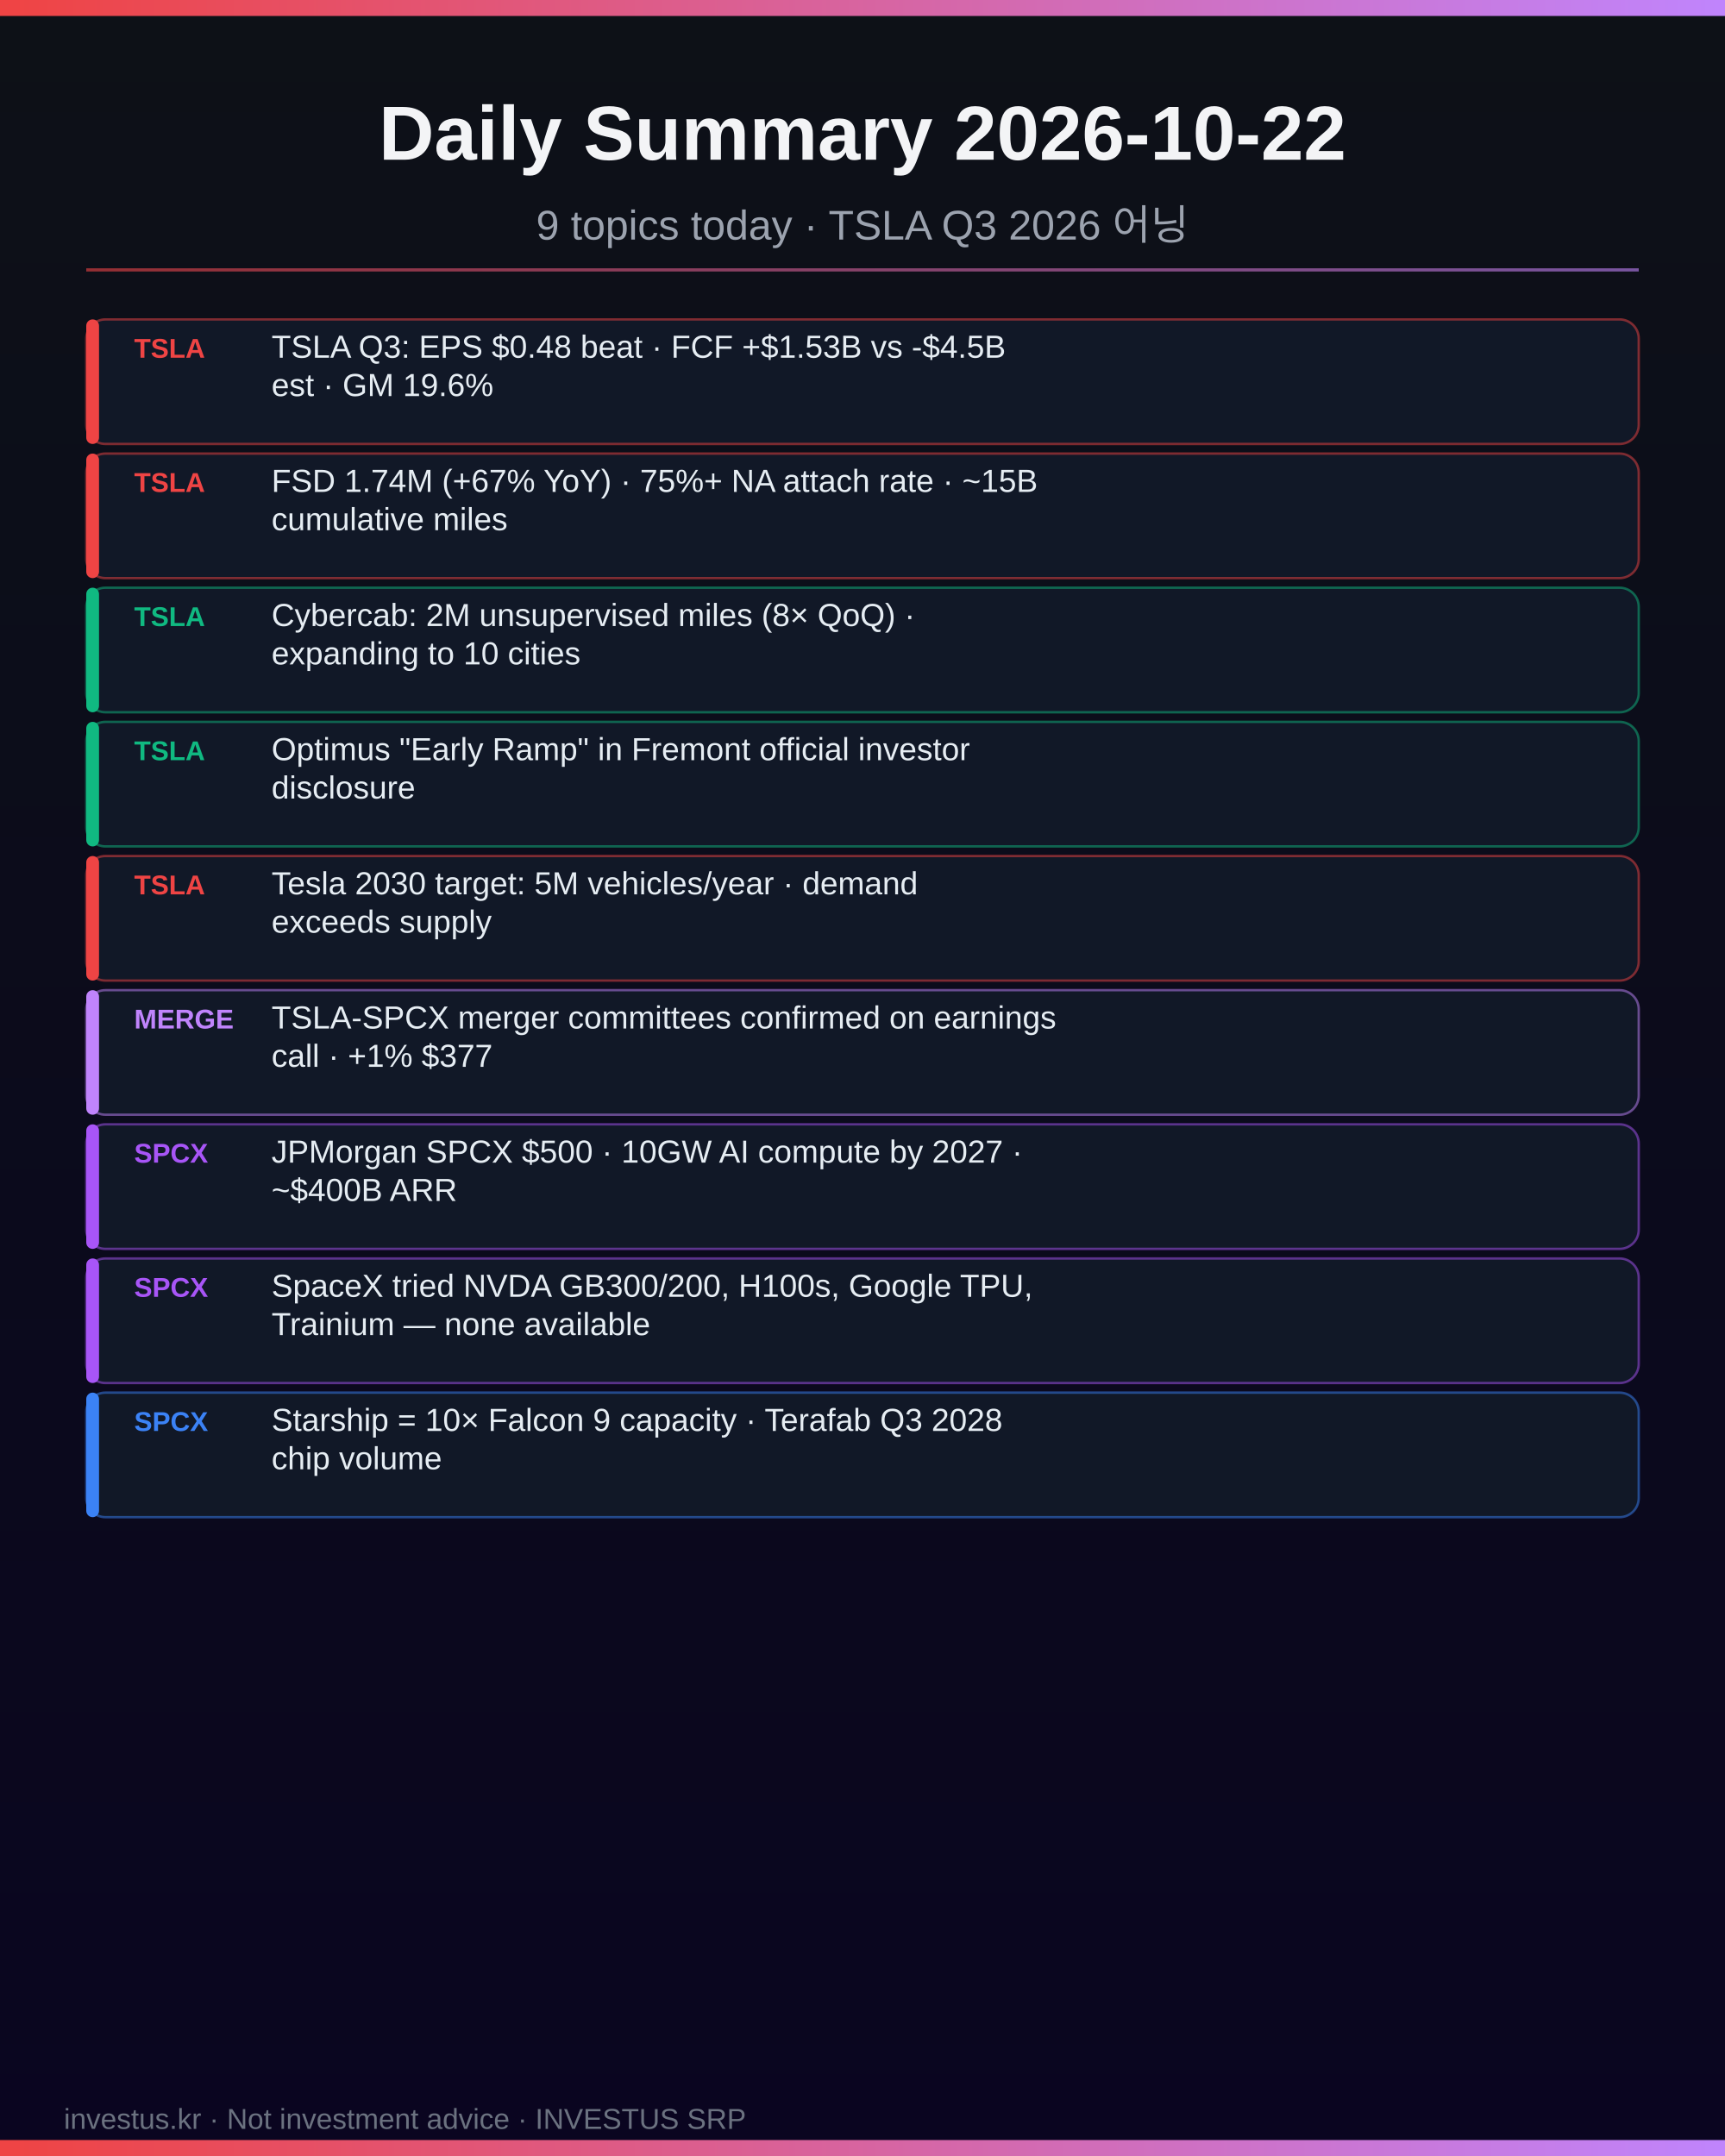
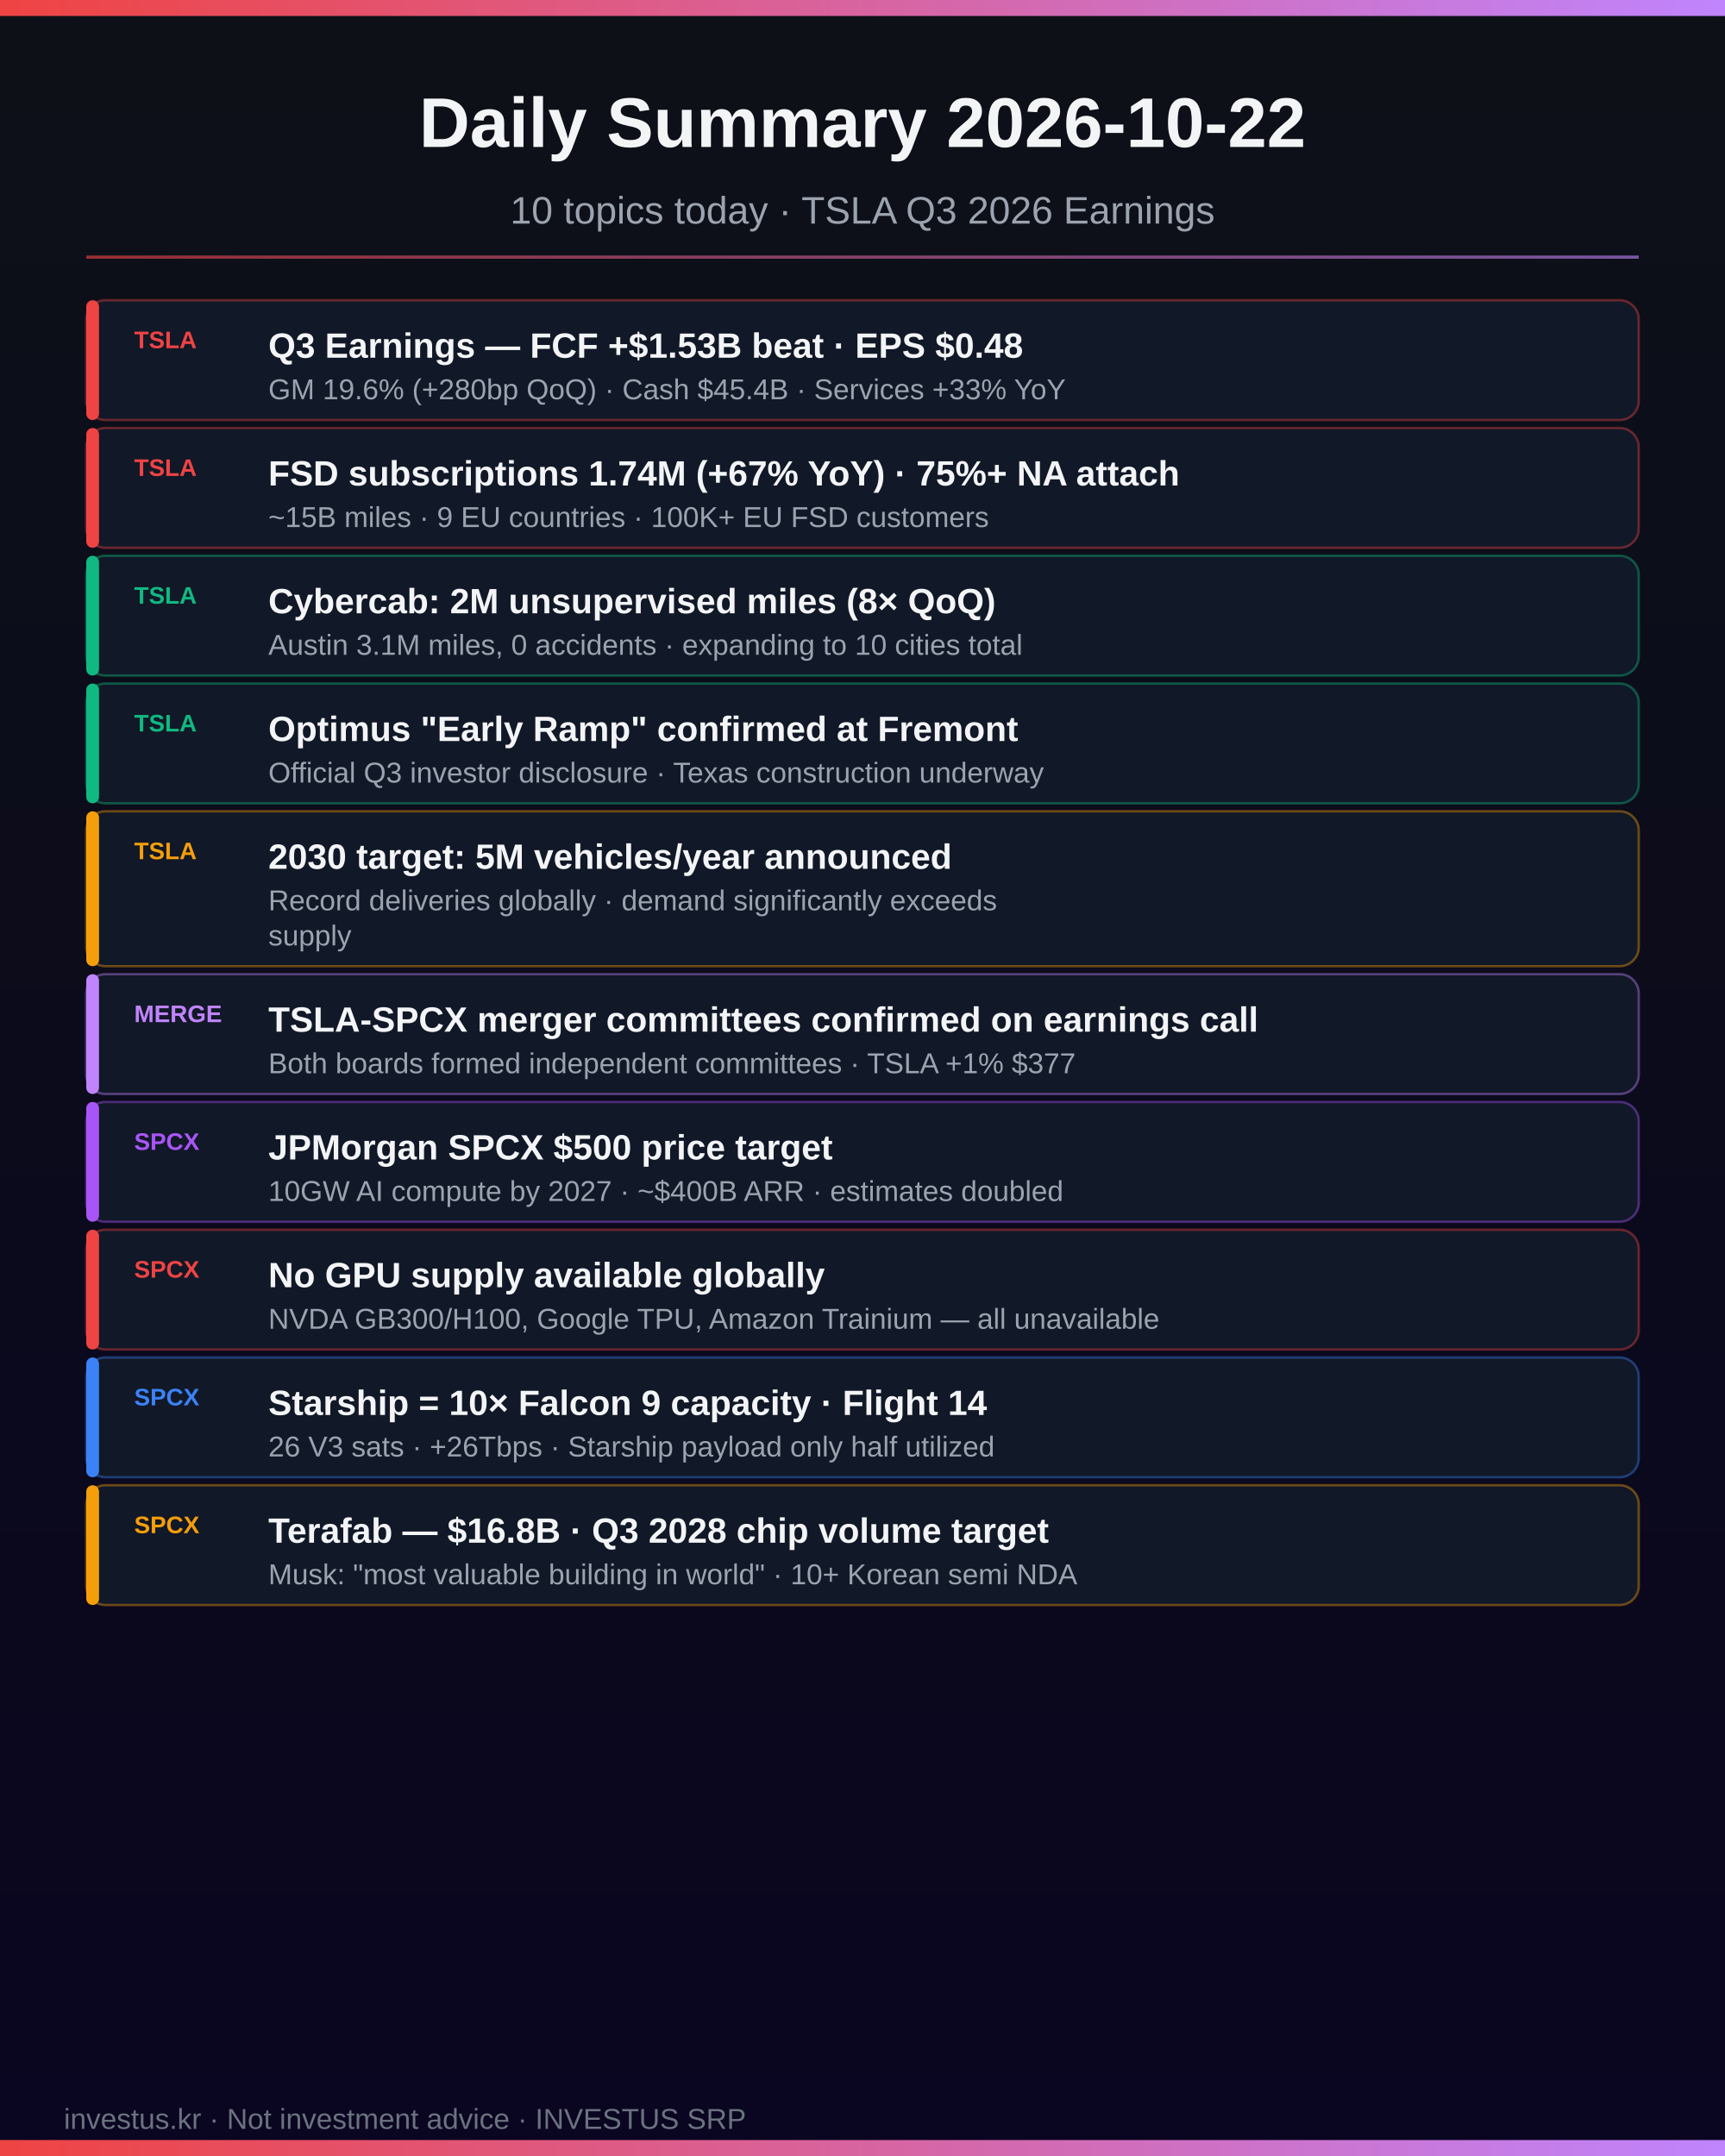
<svg xmlns="http://www.w3.org/2000/svg" width="1080" height="1350" viewBox="0 0 1080 1350">
  <defs>
    <linearGradient id="bgG" x1="0" y1="0" x2="0" y2="1" gradientUnits="objectBoundingBox">
      <stop offset="0%" stop-color="#0D1117" />
      <stop offset="100%" stop-color="#0A0520" />
    </linearGradient>
    <linearGradient id="accentG" x1="0" y1="0" x2="1" y2="0" gradientUnits="objectBoundingBox">
      <stop offset="0%" stop-color="#EF4444" />
      <stop offset="100%" stop-color="#C084FC" />
    </linearGradient>
  </defs>
  <rect width="1080" height="1350" fill="url(#bgG)" />
  <rect x="0" y="0" width="1080" height="10" fill="url(#accentG)" />
-   <text x="540" y="100" text-anchor="middle" font-family="Arial Black,Arial,sans-serif" font-size="48" font-weight="900" fill="#F3F4F6">Daily Summary 2026-10-22</text>
-   <text x="540" y="150" text-anchor="middle" font-family="Arial,sans-serif" font-size="26" fill="#9CA3AF">9 topics today · TSLA Q3 2026 어닝</text>
-   <rect x="54" y="168" width="972" height="2" fill="url(#accentG)" opacity="0.6" />
-   <rect x="54" y="200" width="972" height="78" rx="12" fill="#111827" stroke="#EF4444" stroke-width="1.5" stroke-opacity="0.5" />
-   <rect x="54" y="200" width="8" height="78" rx="4" fill="#EF4444" />
-   <text x="84" y="224" font-family="Arial Black,Arial,sans-serif" font-size="17" font-weight="900" fill="#EF4444">TSLA</text>
-   <text x="170" y="224" font-family="Arial,sans-serif" font-size="20" fill="#E6EDF3">TSLA Q3: EPS $0.48 beat · FCF +$1.53B vs -$4.5B</text>
-   <text x="170" y="248" font-family="Arial,sans-serif" font-size="20" fill="#E6EDF3">est · GM 19.6%</text>
-   <rect x="54" y="284" width="972" height="78" rx="12" fill="#111827" stroke="#EF4444" stroke-width="1.5" stroke-opacity="0.5" />
-   <rect x="54" y="284" width="8" height="78" rx="4" fill="#EF4444" />
-   <text x="84" y="308" font-family="Arial Black,Arial,sans-serif" font-size="17" font-weight="900" fill="#EF4444">TSLA</text>
-   <text x="170" y="308" font-family="Arial,sans-serif" font-size="20" fill="#E6EDF3">FSD 1.74M (+67% YoY) · 75%+ NA attach rate · ~15B</text>
-   <text x="170" y="332" font-family="Arial,sans-serif" font-size="20" fill="#E6EDF3">cumulative miles</text>
-   <rect x="54" y="368" width="972" height="78" rx="12" fill="#111827" stroke="#10B981" stroke-width="1.5" stroke-opacity="0.5" />
-   <rect x="54" y="368" width="8" height="78" rx="4" fill="#10B981" />
-   <text x="84" y="392" font-family="Arial Black,Arial,sans-serif" font-size="17" font-weight="900" fill="#10B981">TSLA</text>
-   <text x="170" y="392" font-family="Arial,sans-serif" font-size="20" fill="#E6EDF3">Cybercab: 2M unsupervised miles (8× QoQ) ·</text>
-   <text x="170" y="416" font-family="Arial,sans-serif" font-size="20" fill="#E6EDF3">expanding to 10 cities</text>
-   <rect x="54" y="452" width="972" height="78" rx="12" fill="#111827" stroke="#10B981" stroke-width="1.5" stroke-opacity="0.5" />
-   <rect x="54" y="452" width="8" height="78" rx="4" fill="#10B981" />
-   <text x="84" y="476" font-family="Arial Black,Arial,sans-serif" font-size="17" font-weight="900" fill="#10B981">TSLA</text>
-   <text x="170" y="476" font-family="Arial,sans-serif" font-size="20" fill="#E6EDF3">Optimus "Early Ramp" in Fremont official investor</text>
-   <text x="170" y="500" font-family="Arial,sans-serif" font-size="20" fill="#E6EDF3">disclosure</text>
-   <rect x="54" y="536" width="972" height="78" rx="12" fill="#111827" stroke="#EF4444" stroke-width="1.5" stroke-opacity="0.5" />
-   <rect x="54" y="536" width="8" height="78" rx="4" fill="#EF4444" />
-   <text x="84" y="560" font-family="Arial Black,Arial,sans-serif" font-size="17" font-weight="900" fill="#EF4444">TSLA</text>
-   <text x="170" y="560" font-family="Arial,sans-serif" font-size="20" fill="#E6EDF3">Tesla 2030 target: 5M vehicles/year · demand</text>
-   <text x="170" y="584" font-family="Arial,sans-serif" font-size="20" fill="#E6EDF3">exceeds supply</text>
-   <rect x="54" y="620" width="972" height="78" rx="12" fill="#111827" stroke="#C084FC" stroke-width="1.5" stroke-opacity="0.5" />
-   <rect x="54" y="620" width="8" height="78" rx="4" fill="#C084FC" />
-   <text x="84" y="644" font-family="Arial Black,Arial,sans-serif" font-size="17" font-weight="900" fill="#C084FC">MERGE</text>
-   <text x="170" y="644" font-family="Arial,sans-serif" font-size="20" fill="#E6EDF3">TSLA-SPCX merger committees confirmed on earnings</text>
-   <text x="170" y="668" font-family="Arial,sans-serif" font-size="20" fill="#E6EDF3">call · +1% $377</text>
-   <rect x="54" y="704" width="972" height="78" rx="12" fill="#111827" stroke="#A855F7" stroke-width="1.5" stroke-opacity="0.5" />
-   <rect x="54" y="704" width="8" height="78" rx="4" fill="#A855F7" />
-   <text x="84" y="728" font-family="Arial Black,Arial,sans-serif" font-size="17" font-weight="900" fill="#A855F7">SPCX</text>
-   <text x="170" y="728" font-family="Arial,sans-serif" font-size="20" fill="#E6EDF3">JPMorgan SPCX $500 · 10GW AI compute by 2027 ·</text>
-   <text x="170" y="752" font-family="Arial,sans-serif" font-size="20" fill="#E6EDF3">~$400B ARR</text>
-   <rect x="54" y="788" width="972" height="78" rx="12" fill="#111827" stroke="#A855F7" stroke-width="1.5" stroke-opacity="0.5" />
-   <rect x="54" y="788" width="8" height="78" rx="4" fill="#A855F7" />
-   <text x="84" y="812" font-family="Arial Black,Arial,sans-serif" font-size="17" font-weight="900" fill="#A855F7">SPCX</text>
-   <text x="170" y="812" font-family="Arial,sans-serif" font-size="20" fill="#E6EDF3">SpaceX tried NVDA GB300/200, H100s, Google TPU,</text>
-   <text x="170" y="836" font-family="Arial,sans-serif" font-size="20" fill="#E6EDF3">Trainium — none available</text>
-   <rect x="54" y="872" width="972" height="78" rx="12" fill="#111827" stroke="#3B82F6" stroke-width="1.5" stroke-opacity="0.5" />
-   <rect x="54" y="872" width="8" height="78" rx="4" fill="#3B82F6" />
-   <text x="84" y="896" font-family="Arial Black,Arial,sans-serif" font-size="17" font-weight="900" fill="#3B82F6">SPCX</text>
-   <text x="170" y="896" font-family="Arial,sans-serif" font-size="20" fill="#E6EDF3">Starship = 10× Falcon 9 capacity · Terafab Q3 2028</text>
-   <text x="170" y="920" font-family="Arial,sans-serif" font-size="20" fill="#E6EDF3">chip volume</text>
+   <text x="540" y="92" text-anchor="middle" font-family="Arial Black,Arial,sans-serif" font-size="44" font-weight="900" fill="#F3F4F6">Daily Summary 2026-10-22</text>
+   <text x="540" y="140" text-anchor="middle" font-family="Arial,sans-serif" font-size="24" fill="#9CA3AF">10 topics today · TSLA Q3 2026 Earnings</text>
+   <rect x="54" y="160" width="972" height="2" fill="url(#accentG)" opacity="0.6" />
+   <rect x="54" y="188" width="972" height="75" rx="12" fill="#111827" stroke="#EF4444" stroke-width="1.5" stroke-opacity="0.4" />
+   <rect x="54" y="188" width="8" height="75" rx="4" fill="#EF4444" />
+   <text x="84" y="218" font-family="Arial Black,Arial,sans-serif" font-size="15" font-weight="900" fill="#EF4444">TSLA</text>
+   <text x="168" y="224" font-family="Arial Black,Arial,sans-serif" font-size="22" font-weight="900" fill="#F3F4F6">Q3 Earnings — FCF +$1.53B beat · EPS $0.48</text>
+   <text x="168" y="250" font-family="Arial,sans-serif" font-size="18" fill="#9CA3AF">GM 19.6% (+280bp QoQ) · Cash $45.4B · Services +33% YoY</text>
+   <rect x="54" y="268" width="972" height="75" rx="12" fill="#111827" stroke="#EF4444" stroke-width="1.5" stroke-opacity="0.4" />
+   <rect x="54" y="268" width="8" height="75" rx="4" fill="#EF4444" />
+   <text x="84" y="298" font-family="Arial Black,Arial,sans-serif" font-size="15" font-weight="900" fill="#EF4444">TSLA</text>
+   <text x="168" y="304" font-family="Arial Black,Arial,sans-serif" font-size="22" font-weight="900" fill="#F3F4F6">FSD subscriptions 1.74M (+67% YoY) · 75%+ NA attach</text>
+   <text x="168" y="330" font-family="Arial,sans-serif" font-size="18" fill="#9CA3AF">~15B miles · 9 EU countries · 100K+ EU FSD customers</text>
+   <rect x="54" y="348" width="972" height="75" rx="12" fill="#111827" stroke="#10B981" stroke-width="1.5" stroke-opacity="0.4" />
+   <rect x="54" y="348" width="8" height="75" rx="4" fill="#10B981" />
+   <text x="84" y="378" font-family="Arial Black,Arial,sans-serif" font-size="15" font-weight="900" fill="#10B981">TSLA</text>
+   <text x="168" y="384" font-family="Arial Black,Arial,sans-serif" font-size="22" font-weight="900" fill="#F3F4F6">Cybercab: 2M unsupervised miles (8× QoQ)</text>
+   <text x="168" y="410" font-family="Arial,sans-serif" font-size="18" fill="#9CA3AF">Austin 3.1M miles, 0 accidents · expanding to 10 cities total</text>
+   <rect x="54" y="428" width="972" height="75" rx="12" fill="#111827" stroke="#10B981" stroke-width="1.5" stroke-opacity="0.4" />
+   <rect x="54" y="428" width="8" height="75" rx="4" fill="#10B981" />
+   <text x="84" y="458" font-family="Arial Black,Arial,sans-serif" font-size="15" font-weight="900" fill="#10B981">TSLA</text>
+   <text x="168" y="464" font-family="Arial Black,Arial,sans-serif" font-size="22" font-weight="900" fill="#F3F4F6">Optimus "Early Ramp" confirmed at Fremont</text>
+   <text x="168" y="490" font-family="Arial,sans-serif" font-size="18" fill="#9CA3AF">Official Q3 investor disclosure · Texas construction underway</text>
+   <rect x="54" y="508" width="972" height="97" rx="12" fill="#111827" stroke="#F59E0B" stroke-width="1.5" stroke-opacity="0.4" />
+   <rect x="54" y="508" width="8" height="97" rx="4" fill="#F59E0B" />
+   <text x="84" y="538" font-family="Arial Black,Arial,sans-serif" font-size="15" font-weight="900" fill="#F59E0B">TSLA</text>
+   <text x="168" y="544" font-family="Arial Black,Arial,sans-serif" font-size="22" font-weight="900" fill="#F3F4F6">2030 target: 5M vehicles/year announced</text>
+   <text x="168" y="570" font-family="Arial,sans-serif" font-size="18" fill="#9CA3AF">Record deliveries globally · demand significantly exceeds</text>
+   <text x="168" y="592" font-family="Arial,sans-serif" font-size="18" fill="#9CA3AF">supply</text>
+   <rect x="54" y="610" width="972" height="75" rx="12" fill="#111827" stroke="#C084FC" stroke-width="1.5" stroke-opacity="0.4" />
+   <rect x="54" y="610" width="8" height="75" rx="4" fill="#C084FC" />
+   <text x="84" y="640" font-family="Arial Black,Arial,sans-serif" font-size="15" font-weight="900" fill="#C084FC">MERGE</text>
+   <text x="168" y="646" font-family="Arial Black,Arial,sans-serif" font-size="22" font-weight="900" fill="#F3F4F6">TSLA-SPCX merger committees confirmed on earnings call</text>
+   <text x="168" y="672" font-family="Arial,sans-serif" font-size="18" fill="#9CA3AF">Both boards formed independent committees · TSLA +1% $377</text>
+   <rect x="54" y="690" width="972" height="75" rx="12" fill="#111827" stroke="#A855F7" stroke-width="1.5" stroke-opacity="0.4" />
+   <rect x="54" y="690" width="8" height="75" rx="4" fill="#A855F7" />
+   <text x="84" y="720" font-family="Arial Black,Arial,sans-serif" font-size="15" font-weight="900" fill="#A855F7">SPCX</text>
+   <text x="168" y="726" font-family="Arial Black,Arial,sans-serif" font-size="22" font-weight="900" fill="#F3F4F6">JPMorgan SPCX $500 price target</text>
+   <text x="168" y="752" font-family="Arial,sans-serif" font-size="18" fill="#9CA3AF">10GW AI compute by 2027 · ~$400B ARR · estimates doubled</text>
+   <rect x="54" y="770" width="972" height="75" rx="12" fill="#111827" stroke="#EF4444" stroke-width="1.5" stroke-opacity="0.4" />
+   <rect x="54" y="770" width="8" height="75" rx="4" fill="#EF4444" />
+   <text x="84" y="800" font-family="Arial Black,Arial,sans-serif" font-size="15" font-weight="900" fill="#EF4444">SPCX</text>
+   <text x="168" y="806" font-family="Arial Black,Arial,sans-serif" font-size="22" font-weight="900" fill="#F3F4F6">No GPU supply available globally</text>
+   <text x="168" y="832" font-family="Arial,sans-serif" font-size="18" fill="#9CA3AF">NVDA GB300/H100, Google TPU, Amazon Trainium — all unavailable</text>
+   <rect x="54" y="850" width="972" height="75" rx="12" fill="#111827" stroke="#3B82F6" stroke-width="1.5" stroke-opacity="0.4" />
+   <rect x="54" y="850" width="8" height="75" rx="4" fill="#3B82F6" />
+   <text x="84" y="880" font-family="Arial Black,Arial,sans-serif" font-size="15" font-weight="900" fill="#3B82F6">SPCX</text>
+   <text x="168" y="886" font-family="Arial Black,Arial,sans-serif" font-size="22" font-weight="900" fill="#F3F4F6">Starship = 10× Falcon 9 capacity · Flight 14</text>
+   <text x="168" y="912" font-family="Arial,sans-serif" font-size="18" fill="#9CA3AF">26 V3 sats · +26Tbps · Starship payload only half utilized</text>
+   <rect x="54" y="930" width="972" height="75" rx="12" fill="#111827" stroke="#F59E0B" stroke-width="1.5" stroke-opacity="0.4" />
+   <rect x="54" y="930" width="8" height="75" rx="4" fill="#F59E0B" />
+   <text x="84" y="960" font-family="Arial Black,Arial,sans-serif" font-size="15" font-weight="900" fill="#F59E0B">SPCX</text>
+   <text x="168" y="966" font-family="Arial Black,Arial,sans-serif" font-size="22" font-weight="900" fill="#F3F4F6">Terafab — $16.8B · Q3 2028 chip volume target</text>
+   <text x="168" y="992" font-family="Arial,sans-serif" font-size="18" fill="#9CA3AF">Musk: "most valuable building in world" · 10+ Korean semi NDA</text>
  <rect x="0" y="1340" width="1080" height="10" fill="url(#accentG)" />
  <text x="40" y="1333" font-family="Arial,sans-serif" font-size="18" fill="#6B7280">investus.kr · Not investment advice · INVESTUS SRP</text>
</svg>
